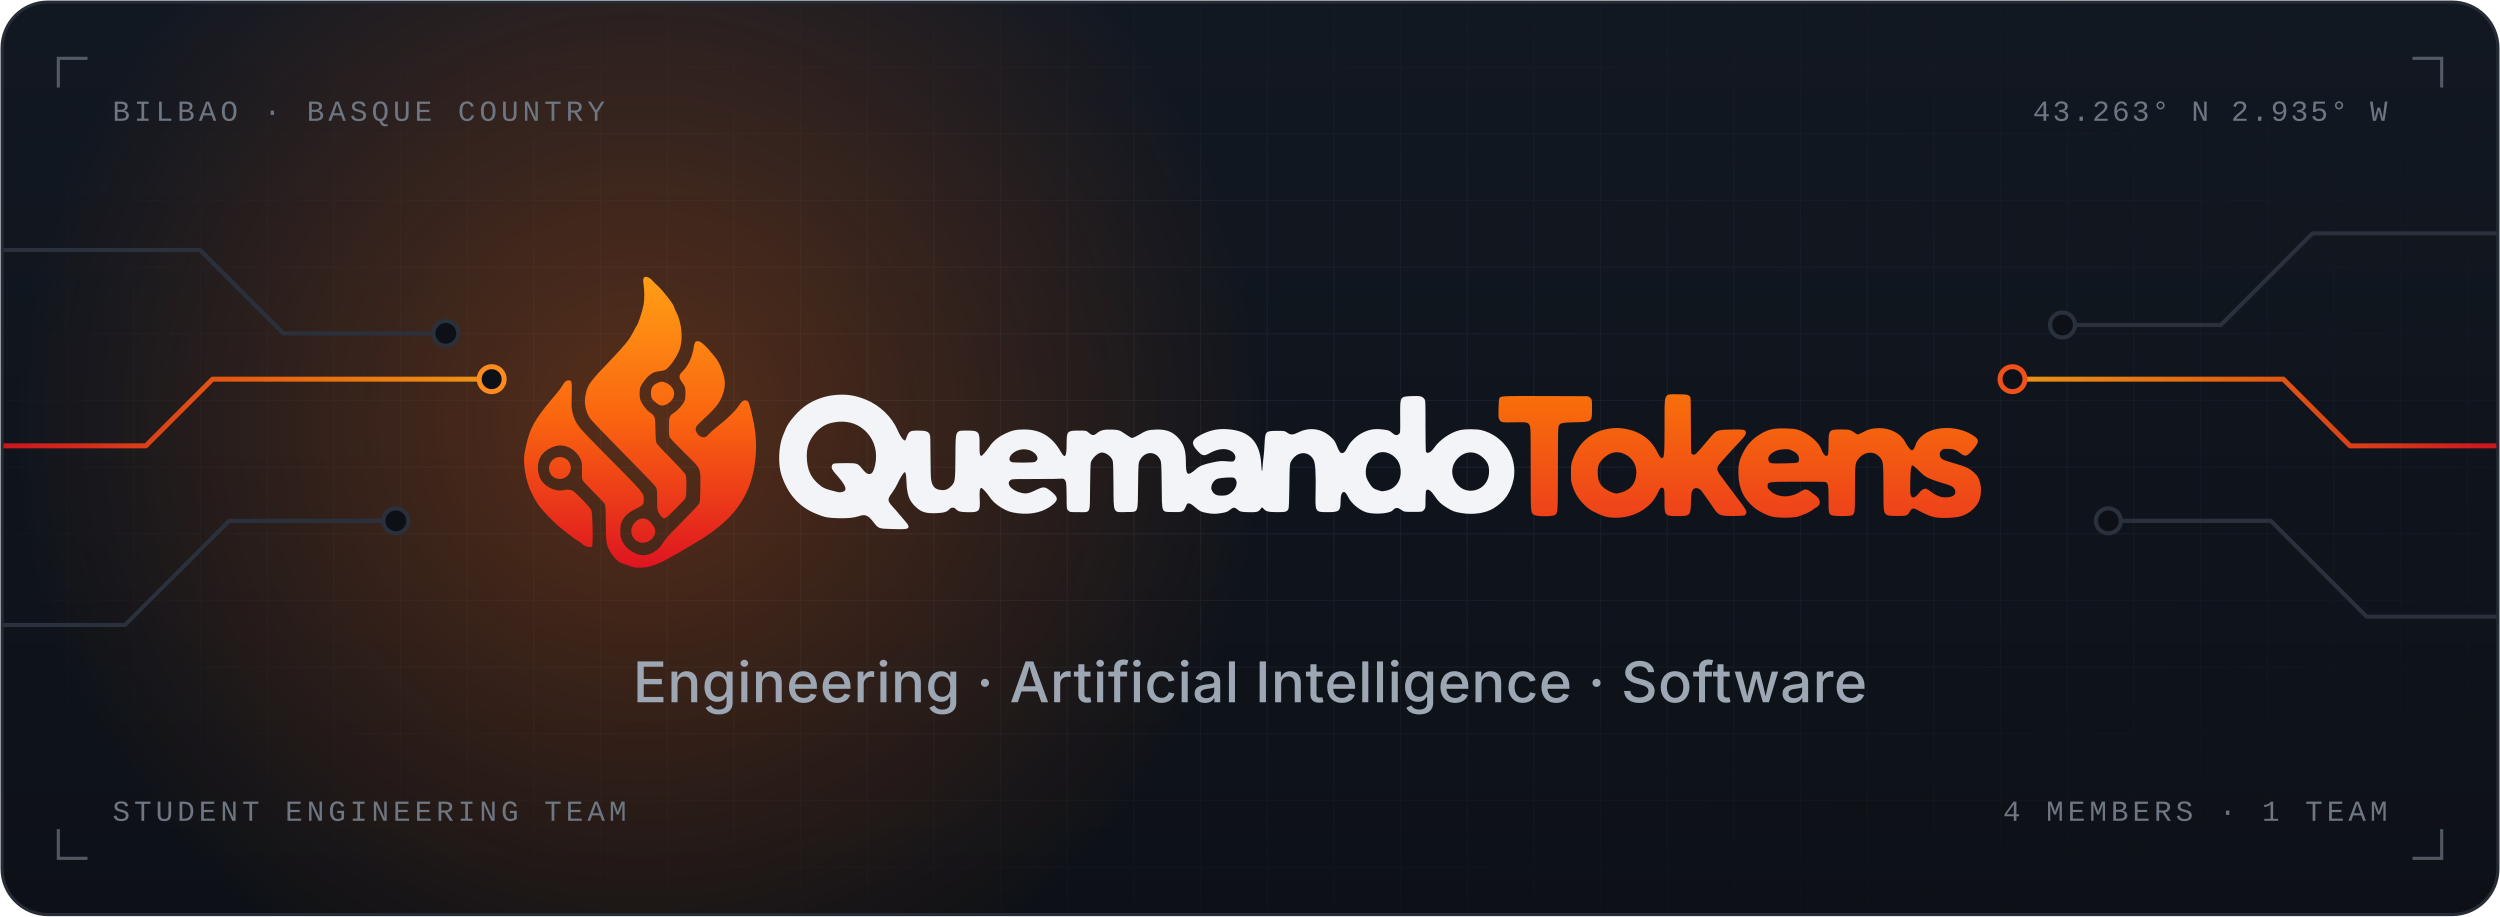
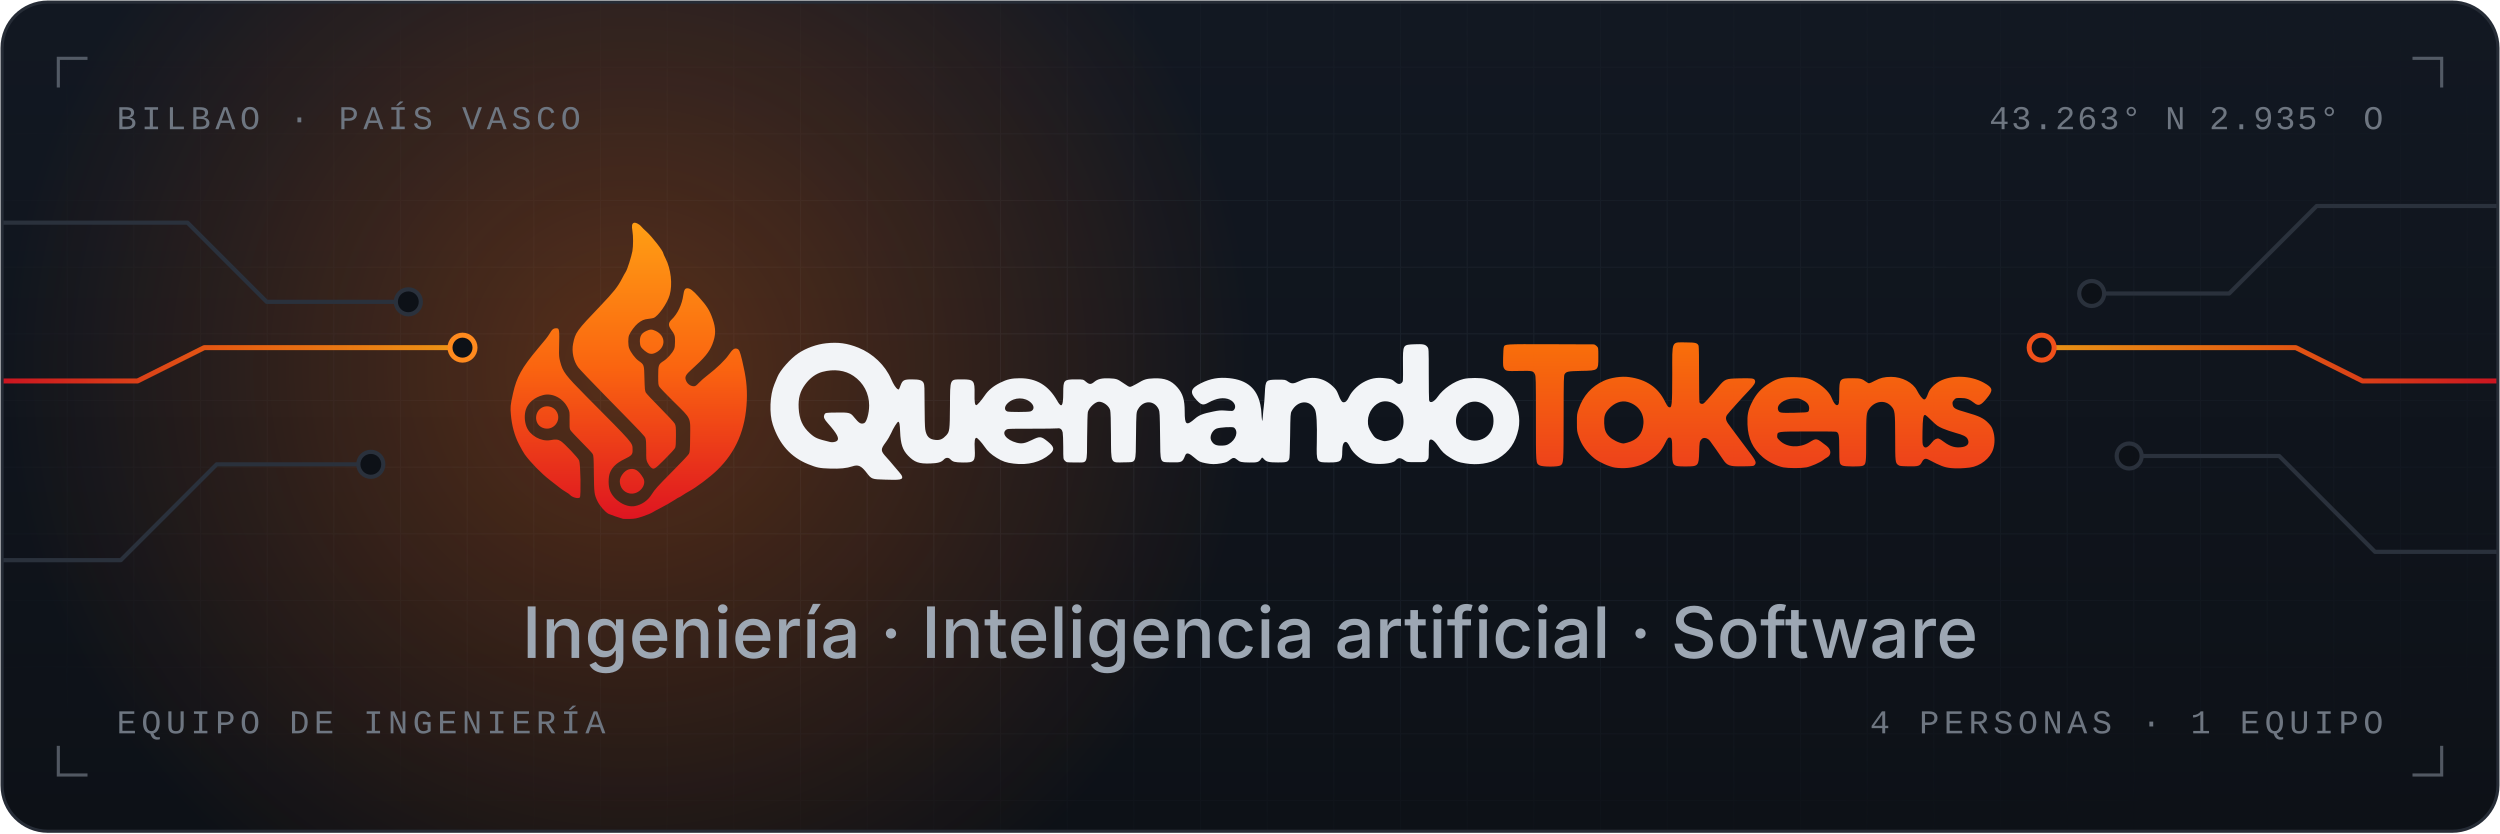
- <svg xmlns="http://www.w3.org/2000/svg" width="1200" height="440" viewBox="0 0 1200 440" role="img" aria-label="Quemando Tokens — engineering, artificial intelligence and software. Bilbao, Basque Country.">
+ <svg xmlns="http://www.w3.org/2000/svg" width="1200" height="400" viewBox="0 0 1200 400" role="img" aria-label="Quemando Tokens: ingeniería, inteligencia artificial y software. Bilbao, País Vasco.">
  <style>.s{font-family:Inter, -apple-system, BlinkMacSystemFont, 'Segoe UI', 'Helvetica Neue', Helvetica, Arial, sans-serif}.m{font-family:'JetBrains Mono', ui-monospace, SFMono-Regular, 'SF Mono', Menlo, Consolas, 'Liberation Mono', monospace}</style>
  <defs>
    <linearGradient id="fl" x1="0" y1="29" x2="0" y2="82" gradientUnits="userSpaceOnUse">
      <stop offset="0" stop-color="#FFA114" />
      <stop offset=".5" stop-color="#FA6410" />
      <stop offset="1" stop-color="#DE1421" />
    </linearGradient>
    <linearGradient id="tk" x1="0" y1="38" x2="0" y2="76" gradientUnits="userSpaceOnUse">
      <stop offset="0" stop-color="#FF8A00" />
      <stop offset="1" stop-color="#EC3B1D" />
    </linearGradient>
    <linearGradient id="bg" x1="0" y1="0" x2="0" y2="1">
      <stop offset="0" stop-color="#121822" />
      <stop offset="1" stop-color="#0D1117" />
    </linearGradient>
-     <radialGradient id="glow" cx="307" cy="202" r="300" gradientUnits="userSpaceOnUse">
+     <radialGradient id="glow" cx="302" cy="177" r="300" gradientUnits="userSpaceOnUse">
      <stop offset="0" stop-color="#FF6A10" stop-opacity="0.3" />
      <stop offset="1" stop-color="#FF6A10" stop-opacity="0" />
    </radialGradient>
    <radialGradient id="fade" cx=".5" cy=".46" r=".62">
      <stop offset="0" stop-color="#fff" stop-opacity="1" />
      <stop offset="1" stop-color="#fff" stop-opacity="0" />
    </radialGradient>
    <mask id="m">
-       <rect width="1200" height="440" fill="url(#fade)" />
+       <rect width="1200" height="400" fill="url(#fade)" />
    </mask>
    <pattern id="grid" width="32" height="32" patternUnits="userSpaceOnUse">
      <path d="M32 0H0V32" fill="none" stroke="#1B222C" stroke-width="1" />
    </pattern>
    <clipPath id="card">
-       <rect x="1" y="1" width="1198" height="438" rx="22" />
+       <rect x="1" y="1" width="1198" height="398" rx="22" />
    </clipPath>
    <linearGradient id="trL" x1="0" y1="0" x2="1" y2="0">
      <stop offset="0" stop-color="#DE1421" />
      <stop offset=".5" stop-color="#FA6410" />
      <stop offset="1" stop-color="#FFA114" />
    </linearGradient>
    <linearGradient id="trR" x1="0" y1="0" x2="1" y2="0">
      <stop offset="0" stop-color="#FFA114" />
      <stop offset=".5" stop-color="#FA6410" />
      <stop offset="1" stop-color="#DE1421" />
    </linearGradient>
  </defs>
  <g clip-path="url(#card)">
-     <rect width="1200" height="440" fill="url(#bg)" />
-     <rect width="1200" height="440" fill="url(#grid)" mask="url(#m)" />
-     <rect width="1200" height="440" fill="url(#glow)" />
-     <path d="M 0 120 H 96 L 136 160 H 214" fill="none" stroke="#2A313C" stroke-width="2" stroke-linejoin="round" />
-     <circle cx="214" cy="160" r="6" fill="#0D1117" stroke="#2A313C" stroke-width="2" />
-     <path d="M 0 300 H 60 L 110 250 H 190" fill="none" stroke="#2A313C" stroke-width="2" stroke-linejoin="round" />
-     <circle cx="190" cy="250" r="6" fill="#0D1117" stroke="#2A313C" stroke-width="2" />
-     <path d="M 1200 112 H 1110 L 1066 156 H 990" fill="none" stroke="#2A313C" stroke-width="2" stroke-linejoin="round" />
-     <circle cx="990" cy="156" r="6" fill="#0D1117" stroke="#2A313C" stroke-width="2" />
-     <path d="M 1200 296 H 1136 L 1090 250 H 1012" fill="none" stroke="#2A313C" stroke-width="2" stroke-linejoin="round" />
-     <circle cx="1012" cy="250" r="6" fill="#0D1117" stroke="#2A313C" stroke-width="2" />
-     <path d="M 0 214 H 70 L 102 182 H 236" fill="none" stroke="url(#trL)" stroke-width="2.4" stroke-linejoin="round" opacity=".9" />
-     <circle cx="236" cy="182" r="6" fill="#0D1117" stroke="#FF8A1E" stroke-width="2.4" />
-     <path d="M 1200 214 H 1128 L 1096 182 H 966" fill="none" stroke="url(#trR)" stroke-width="2.4" stroke-linejoin="round" opacity=".9" />
-     <circle cx="966" cy="182" r="6" fill="#0D1117" stroke="#F0501A" stroke-width="2.4" />
+     <rect width="1200" height="400" fill="url(#bg)" />
+     <rect width="1200" height="400" fill="url(#grid)" mask="url(#m)" />
+     <rect width="1200" height="400" fill="url(#glow)" />
+     <path d="M 0 106.875 H 90 L 128 144.875 H 196" fill="none" stroke="#2A313C" stroke-width="2" stroke-linejoin="round" />
+     <circle cx="196" cy="144.875" r="6" fill="#0D1117" stroke="#2A313C" stroke-width="2" />
+     <path d="M 0 268.875 H 58 L 104 222.875 H 178" fill="none" stroke="#2A313C" stroke-width="2" stroke-linejoin="round" />
+     <circle cx="178" cy="222.875" r="6" fill="#0D1117" stroke="#2A313C" stroke-width="2" />
+     <path d="M 1200 98.875 H 1112 L 1070 140.875 H 1004" fill="none" stroke="#2A313C" stroke-width="2" stroke-linejoin="round" />
+     <circle cx="1004" cy="140.875" r="6" fill="#0D1117" stroke="#2A313C" stroke-width="2" />
+     <path d="M 1200 264.875 H 1140 L 1094 218.875 H 1022" fill="none" stroke="#2A313C" stroke-width="2" stroke-linejoin="round" />
+     <circle cx="1022" cy="218.875" r="6" fill="#0D1117" stroke="#2A313C" stroke-width="2" />
+     <path d="M 0 182.875 H 66 L 98 166.875 H 222" fill="none" stroke="url(#trL)" stroke-width="2.4" stroke-linejoin="round" opacity=".9" />
+     <circle cx="222" cy="166.875" r="6" fill="#0D1117" stroke="#FF8A1E" stroke-width="2.4" />
+     <path d="M 1200 182.875 H 1134 L 1102 166.875 H 980" fill="none" stroke="url(#trR)" stroke-width="2.4" stroke-linejoin="round" opacity=".9" />
+     <circle cx="980" cy="166.875" r="6" fill="#0D1117" stroke="#F0501A" stroke-width="2.4" />
  </g>
-   <rect x="1" y="1" width="1198" height="438" rx="22" fill="none" stroke="#262C36" stroke-width="1.5" />
+   <rect x="1" y="1" width="1198" height="398" rx="22" fill="none" stroke="#262C36" stroke-width="1.5" />
  <path d="M 28 42 V 28 H 42" fill="none" stroke="#6E7681" stroke-width="1.5" opacity=".7" />
  <path d="M 1172 42 V 28 H 1158" fill="none" stroke="#6E7681" stroke-width="1.5" opacity=".7" />
-   <path d="M 28 398 V 412 H 42" fill="none" stroke="#6E7681" stroke-width="1.5" opacity=".7" />
-   <path d="M 1172 398 V 412 H 1158" fill="none" stroke="#6E7681" stroke-width="1.5" opacity=".7" />
-   <g transform="translate(250.35 130.00) scale(2.7) translate(-26 -29)">
+   <path d="M 28 358 V 372 H 42" fill="none" stroke="#6E7681" stroke-width="1.5" opacity=".7" />
+   <path d="M 1172 358 V 372 H 1158" fill="none" stroke="#6E7681" stroke-width="1.5" opacity=".7" />
+   <g transform="translate(243.88 104.00) scale(2.75) translate(-26 -29)">
    <path fill="url(#fl)" fill-rule="evenodd" d="M46.05 81.74C45.59 81.62 43.73 80.98 43.53 80.87C42.90 80.52 42.00 79.48 41.60 78.66C41.04 77.48 41.01 77.23 40.97 73.80C40.95 71.16 40.92 70.71 40.77 70.43C40.68 70.26 39.80 69.31 38.81 68.33C37.83 67.35 36.95 66.41 36.86 66.23C36.73 65.98 36.71 65.64 36.73 64.48C36.75 63.06 36.75 63.05 36.44 62.40C35.62 60.70 33.75 59.72 32.12 60.14C30.60 60.53 29.46 61.50 29.09 62.71C28.82 63.60 28.86 64.74 29.21 65.65C29.79 67.19 31.76 68.30 33.37 68.01C34.31 67.83 34.71 67.87 35.21 68.18C35.83 68.58 38.19 71.06 38.40 71.55C38.65 72.10 38.75 77.83 38.52 78.02C38.21 78.28 37.17 77.99 36.80 77.55C36.73 77.46 36.40 77.23 36.07 77.04C35.75 76.85 35.32 76.56 35.12 76.40C34.72 76.08 34.16 75.65 33.30 74.98C31.82 73.84 29.95 71.93 28.91 70.50C28.69 70.20 28.22 69.36 27.86 68.65C27.11 67.15 26.66 65.49 26.49 63.56C26.37 62.24 26.40 61.93 26.86 59.85C27.49 57.01 28.36 55.42 31.15 52.08C31.70 51.42 32.34 50.65 32.58 50.36C32.81 50.08 33.13 49.62 33.29 49.35C33.66 48.70 33.91 48.49 34.30 48.48C34.98 48.46 34.98 48.47 34.90 52.05C34.87 53.25 34.90 53.57 35.09 54.30C35.57 56.12 35.95 56.62 39.69 60.40C48.00 68.77 47.71 68.43 47.73 69.64C47.76 70.52 47.62 70.68 46.27 71.34C44.95 71.98 44.17 72.71 43.78 73.70C43.47 74.49 43.47 76.02 43.79 76.82C44.45 78.52 46.58 79.83 48.16 79.51C49.35 79.28 50.41 78.53 51.05 77.50C51.61 76.60 52.06 76.10 54.69 73.45C56.17 71.97 57.46 70.59 57.56 70.40C57.73 70.09 57.75 69.77 57.78 67.42C57.82 63.93 58.02 64.37 54.96 61.35C53.68 60.09 52.53 58.89 52.41 58.70C52.22 58.38 52.20 58.21 52.20 56.82C52.20 54.91 52.26 54.75 53.13 54.20C53.81 53.77 54.68 52.80 54.97 52.14C55.09 51.86 55.14 51.47 55.14 50.80C55.15 49.77 55.08 49.57 54.44 48.69C53.93 47.99 53.96 47.51 54.54 46.96C55.58 45.98 56.36 44.35 56.59 42.65C56.71 41.79 56.89 41.50 57.28 41.50C57.76 41.50 58.24 41.85 59.22 42.94C60.71 44.59 61.18 45.33 61.71 46.87C62.30 48.57 62.28 49.69 61.64 51.31C61.09 52.67 60.26 53.67 58.00 55.70C57.04 56.56 56.83 56.93 57.01 57.48C57.22 58.14 57.80 58.60 58.42 58.60C58.69 58.60 58.84 58.50 59.30 58.01C59.60 57.68 60.30 57.07 60.85 56.65C62.44 55.43 63.91 54.01 64.55 53.06C65.18 52.14 65.52 51.90 65.98 52.06C66.34 52.19 66.47 52.49 66.86 54.11C67.54 56.95 67.76 58.80 67.67 61.05C67.46 66.15 65.80 70.04 62.48 73.26C61.23 74.47 58.82 76.29 57.55 76.96C57.27 77.11 56.79 77.40 56.48 77.61C56.17 77.83 55.87 78.00 55.82 78.00C55.76 78.00 55.48 78.17 55.19 78.37C54.56 78.79 53.33 79.49 52.38 79.97C52.01 80.15 51.49 80.44 51.23 80.60C50.97 80.77 50.19 81.09 49.50 81.32C48.42 81.68 48.11 81.74 47.25 81.76C46.70 81.78 46.16 81.76 46.05 81.74Z M47.20 77.31C46.17 77.10 45.50 76.25 45.50 75.16C45.50 74.37 46.31 73.32 47.07 73.11C48.07 72.83 48.78 73.25 49.57 74.58C50.33 75.86 48.80 77.62 47.20 77.31Z M50.91 72.75C50.75 72.61 50.49 72.25 50.35 71.96C50.11 71.46 50.10 71.37 50.11 69.74C50.11 68.55 50.08 67.94 49.98 67.68C49.84 67.28 49.85 67.29 43.01 60.31C40.61 57.87 38.47 55.62 38.24 55.31C37.43 54.23 37.07 52.54 37.35 51.17C37.75 49.19 37.92 48.96 42.15 44.53C44.46 42.11 45.14 41.25 45.91 39.76C46.13 39.32 46.42 38.81 46.55 38.61C46.81 38.21 47.53 35.96 47.70 35.01C47.85 34.15 47.86 32.38 47.70 31.48C47.56 30.62 47.61 30.26 47.90 30.10C48.18 29.95 48.84 30.24 49.24 30.71C49.42 30.93 49.82 31.32 50.13 31.59C51.09 32.44 53.10 35.02 53.10 35.42C53.10 35.48 53.28 35.88 53.50 36.32C54.42 38.13 54.73 40.82 54.21 42.65C53.80 44.13 52.17 46.44 51.36 46.69C51.19 46.74 50.79 46.81 50.47 46.84C49.72 46.92 49.33 47.09 48.66 47.62C48.13 48.05 47.41 49.01 47.12 49.69C46.93 50.15 46.93 51.42 47.13 51.96C47.40 52.69 48.17 53.72 48.77 54.15C49.76 54.85 49.74 54.80 49.80 57.23C49.85 59.05 49.88 59.40 50.04 59.70C50.14 59.89 51.27 61.09 52.54 62.37C53.81 63.65 54.95 64.88 55.08 65.11C55.28 65.50 55.30 65.66 55.30 67.27C55.30 68.54 55.26 69.10 55.16 69.35C55.08 69.54 54.29 70.41 53.35 71.34C51.55 73.14 51.45 73.20 50.91 72.75Z M31.94 65.81C30.47 65.14 30.56 62.89 32.09 62.24C32.86 61.92 33.84 62.17 34.34 62.83C35.59 64.47 33.83 66.67 31.94 65.81Z M50.65 52.89C50.21 52.76 49.40 52.10 49.18 51.70C49.07 51.48 49.00 51.15 49.00 50.78C49.00 49.81 49.29 49.34 50.15 48.94C50.78 48.64 51.12 48.64 51.75 48.94C53.47 49.74 53.59 51.65 51.99 52.62C51.47 52.93 51.06 53.02 50.65 52.89Z" />
    <path fill="#F2F4F7" fill-rule="evenodd" d="M91.80 74.90C89.49 74.84 89.45 74.82 88.60 73.72C87.62 72.46 87.12 72.23 86.06 72.59C85.10 72.91 83.93 73.03 82.20 72.97C80.36 72.91 79.94 72.83 78.37 72.20C75.35 70.98 73.33 68.73 72.20 65.29C71.56 63.36 71.69 60.14 72.48 58.26C72.69 57.76 72.93 57.19 73.00 57.00C73.46 55.83 75.28 53.76 76.69 52.83C78.04 51.93 79.88 51.27 81.50 51.10C83.63 50.87 85.20 51.09 87.15 51.87C89.68 52.89 91.84 54.96 92.87 57.36C93.27 58.29 93.70 58.94 94.01 59.11C94.22 59.22 94.22 59.21 94.50 58.47C94.85 57.53 95.09 57.40 96.46 57.40C97.83 57.40 98.30 57.55 98.54 58.05C98.68 58.33 98.70 58.90 98.70 61.92C98.70 63.91 98.75 65.73 98.81 66.10C99.01 67.37 99.52 67.88 100.63 67.97C101.40 68.04 101.86 67.83 102.47 67.18C103.07 66.52 103.10 66.28 103.13 62.00C103.16 57.17 103.05 57.40 105.32 57.40C107.28 57.40 107.47 57.63 107.42 59.91C107.39 61.37 107.48 61.90 107.73 61.90C107.89 61.90 108.62 61.07 109.18 60.24C109.80 59.31 110.69 58.57 111.85 58.00C113.11 57.38 113.90 57.20 115.34 57.20C118.25 57.20 120.32 58.45 121.85 61.14C122.62 62.49 122.90 62.12 122.90 59.76C122.90 57.50 122.99 57.40 125.10 57.40C126.39 57.40 126.39 57.40 126.85 57.80C127.44 58.31 127.74 58.32 128.30 57.85C128.92 57.33 129.61 57.17 130.94 57.22C132.15 57.27 132.36 57.34 133.24 57.95C134.26 58.65 134.35 58.70 134.59 58.70C134.72 58.70 135.25 58.45 135.76 58.15C137.05 57.38 137.36 57.28 138.73 57.22C140.62 57.15 141.76 57.58 142.82 58.79C143.77 59.88 144.10 60.96 144.10 63.00C144.10 65.38 144.38 65.58 145.89 64.26C146.62 63.63 147.23 63.39 149.14 63.00C150.01 62.82 150.39 62.79 151.09 62.84C152.46 62.95 152.52 62.95 152.72 62.70C153.16 62.15 152.80 61.33 151.94 60.93C150.95 60.48 149.67 60.66 148.24 61.46C147.33 61.97 147.00 61.90 146.18 61.02C144.91 59.67 145.10 58.98 146.98 58.05C148.64 57.24 150.03 57.00 151.90 57.19C154.99 57.51 156.72 59.00 157.30 61.80C157.41 62.32 157.50 63.04 157.50 63.40C157.51 63.76 157.55 64.23 157.59 64.45C157.65 64.79 157.68 64.71 157.74 63.85C157.77 63.30 157.85 62.51 157.91 62.10C157.97 61.69 158.05 60.64 158.09 59.78C158.20 57.51 158.25 57.46 160.30 57.45C161.65 57.45 161.65 57.45 162.12 57.77C162.75 58.21 163.10 58.20 164.13 57.70C166.15 56.72 168.28 57.04 169.91 58.57C170.50 59.13 170.63 59.32 170.91 60.03C171.29 61.03 171.54 61.40 171.83 61.40C172.20 61.40 172.47 61.13 172.80 60.43C173.22 59.54 174.20 58.53 175.19 57.96C176.49 57.22 177.56 57.01 179.09 57.20C180.16 57.33 180.29 57.38 180.83 57.86C181.27 58.26 181.69 58.31 182.00 57.98C182.23 57.73 182.22 57.88 182.20 54.79C182.18 51.30 182.14 51.36 184.23 51.27C185.71 51.21 186.09 51.29 186.44 51.71C186.70 52.02 186.70 52.02 186.70 56.43C186.70 58.86 186.73 60.95 186.76 61.07C186.91 61.64 187.63 61.34 188.24 60.46C189.22 59.04 191.10 57.74 192.78 57.33C193.71 57.10 195.82 57.10 196.70 57.33C198.53 57.81 200.06 58.87 201.22 60.45C202.28 61.90 202.75 64.21 202.36 66.07C201.85 68.45 200.77 70.02 198.78 71.23C197.38 72.09 195.16 72.42 193.08 72.06C191.83 71.85 191.50 71.73 190.44 71.07C189.42 70.43 189.02 70.05 188.31 69.01C187.61 67.98 187.05 67.64 186.80 68.09C186.75 68.20 186.70 68.93 186.70 69.74C186.70 71.20 186.70 71.20 186.41 71.52C186.12 71.85 186.12 71.85 184.52 71.85C182.92 71.85 182.92 71.85 182.47 71.54C181.73 71.01 181.37 71.03 180.86 71.59C180.36 72.14 177.76 72.35 176.31 71.97C175.09 71.64 173.56 70.41 173.00 69.30C172.62 68.54 172.40 68.29 172.16 68.32C171.79 68.37 171.60 68.93 171.60 69.98C171.60 71.70 171.36 71.90 169.35 71.90C167.06 71.90 167.09 71.94 167.16 68.39C167.23 65.13 167.12 63.22 166.82 62.64C165.93 60.89 163.78 61.04 162.77 62.94C162.56 63.34 162.55 63.47 162.50 67.25C162.46 70.12 162.42 71.21 162.32 71.37C162.05 71.84 161.84 71.90 160.40 71.90C158.80 71.90 158.37 71.80 157.94 71.33C157.62 70.98 157.62 70.98 157.45 71.24C157.05 71.85 156.79 71.94 155.38 71.91C153.96 71.89 153.73 71.83 153.23 71.40C152.80 71.02 152.52 71.02 152.04 71.41C151.48 71.85 151.38 71.89 150.47 72.06C149.42 72.24 148.82 72.24 147.79 72.04C146.80 71.85 146.58 71.75 145.86 71.12C144.85 70.23 144.41 70.11 144.19 70.67C143.71 71.88 143.61 71.93 141.73 71.88C139.70 71.83 139.86 72.23 139.80 67.17C139.76 63.49 139.73 63.01 139.57 62.65C138.83 61.01 136.87 60.98 135.96 62.60C135.65 63.15 135.65 63.15 135.60 67.22C135.54 72.24 135.72 71.83 133.57 71.88C131.10 71.94 131.26 72.26 131.23 67.18C131.22 64.59 131.17 63.05 131.09 62.78C130.90 62.04 129.92 61.30 129.14 61.30C128.50 61.30 127.42 62.30 127.20 63.09C127.14 63.30 127.09 65.18 127.07 67.43C127.03 72.36 127.24 71.90 125.02 71.90C123.48 71.90 123.48 71.90 123.19 71.61C122.90 71.32 122.90 71.32 122.90 69.18C122.90 68.01 122.85 66.87 122.80 66.65C122.68 66.11 122.37 65.87 121.90 65.95C121.71 65.99 119.69 66.01 117.43 66.01C114.38 66.00 113.24 66.02 113.08 66.11C111.98 66.70 112.91 67.97 114.79 68.46C115.66 68.68 116.21 68.58 117.41 67.99C118.84 67.29 119.03 67.31 120.21 68.26C121.37 69.20 121.44 69.70 120.54 70.48C118.98 71.84 116.74 72.42 114.24 72.10C112.97 71.95 112.32 71.73 111.29 71.10C110.30 70.49 109.73 69.97 109.17 69.15C108.67 68.42 107.92 67.60 107.75 67.60C107.46 67.60 107.38 68.16 107.45 69.52C107.57 71.73 107.40 71.94 105.38 71.91C103.97 71.89 103.62 71.80 103.19 71.34C102.88 71.01 102.41 71.02 102.09 71.36C101.63 71.87 101.07 72.03 99.70 72.08C97.71 72.15 96.94 71.87 95.81 70.71C94.86 69.71 94.52 68.70 94.43 66.55C94.38 65.20 94.30 64.80 94.10 64.80C93.94 64.80 93.20 65.97 92.86 66.79C92.67 67.22 92.25 67.94 91.92 68.38C90.99 69.63 91.00 69.87 92.02 70.98C92.37 71.36 92.92 71.99 93.25 72.40C93.58 72.80 94.06 73.37 94.33 73.67C94.83 74.23 94.93 74.62 94.62 74.78C94.32 74.94 93.81 74.96 91.80 74.90Z M151.81 68.67C153.06 67.94 153.53 66.47 152.71 65.82C152.47 65.63 150.18 65.77 149.63 66.00C148.87 66.33 148.39 67.41 148.73 68.06C149.10 68.78 149.60 69.01 150.66 68.96C151.21 68.94 151.48 68.87 151.81 68.67Z M83.42 68.13C83.87 67.72 83.43 66.88 81.82 65.07C81.16 64.33 81.03 64.01 81.20 63.59C81.36 63.21 81.38 63.21 83.45 63.19C85.54 63.16 85.77 63.22 86.38 63.99C87.26 65.07 87.57 65.26 88.15 65.04C88.58 64.87 89.02 63.32 89.02 61.95C89.02 59.85 88.03 57.98 86.29 56.80C84.83 55.80 82.91 55.55 80.86 56.09C79.74 56.39 78.68 57.16 77.86 58.28C76.95 59.52 76.63 60.68 76.72 62.41C76.82 64.37 77.40 65.65 78.69 66.82C79.62 67.65 79.94 67.78 82.25 68.34C82.61 68.43 83.21 68.32 83.42 68.13Z M179.65 68.09C181.64 67.72 182.71 65.82 182.15 63.65C181.74 62.07 180.10 60.98 178.61 61.28C177.25 61.57 176.10 63.08 176.08 64.63C176.06 65.51 176.20 65.95 176.76 66.82C177.25 67.58 177.46 67.74 178.27 68.00C178.97 68.23 178.93 68.23 179.65 68.09Z M196.07 67.81C197.27 67.29 198.00 66.11 198.00 64.70C198.00 63.62 197.78 63.06 197.07 62.35C195.70 60.99 193.95 60.92 192.58 62.19C191.08 63.56 191.08 65.74 192.55 67.20C193.48 68.11 194.82 68.35 196.07 67.81Z M117.19 62.99C117.84 62.76 117.89 62.09 117.31 61.51C116.26 60.46 114.39 60.46 113.24 61.52C112.61 62.10 112.56 62.77 113.13 63.00C113.45 63.13 116.81 63.12 117.19 62.99Z" />
    <path fill="url(#tk)" fill-rule="evenodd" d="M277.91 72.89C276.72 72.78 276.02 72.51 273.94 71.41C273.41 71.13 273.09 71.24 272.80 71.80C272.43 72.53 272.18 72.61 270.43 72.58C269.07 72.55 268.88 72.53 268.63 72.34C268.13 71.97 268.11 71.76 268.11 67.49C268.10 63.03 268.07 62.80 267.42 62.08C266.38 60.93 264.61 61.13 263.60 62.51C263.08 63.24 263.06 63.42 263.05 67.75C263.05 72.13 263.04 72.21 262.45 72.48C262.06 72.66 259.39 72.64 258.95 72.46C258.38 72.22 258.35 72.09 258.35 69.55C258.35 67.05 258.28 66.71 257.78 66.54C257.65 66.50 255.41 66.48 252.80 66.49C247.43 66.51 247.58 66.48 247.52 67.25C247.49 67.59 247.54 67.67 247.98 68.10C249.22 69.30 251.40 69.42 253.10 68.40C254.41 67.61 254.31 67.59 256.14 69.01C257.00 69.68 257.01 70.63 256.17 71.06C255.99 71.15 255.72 71.34 255.56 71.47C255.06 71.89 253.40 72.61 252.60 72.76C251.64 72.93 249.57 72.93 248.60 72.76C247.53 72.57 245.94 71.78 245.05 71.02C243.23 69.46 242.43 67.76 242.33 65.25C242.27 63.63 242.43 62.81 243.04 61.55C243.82 59.93 244.74 58.92 246.25 58.01C247.64 57.16 248.63 56.95 250.89 57.02C252.64 57.08 253.24 57.24 254.50 58.01C255.76 58.79 256.70 59.77 257.04 60.67C257.32 61.40 257.68 61.90 257.93 61.90C258.29 61.90 258.35 61.61 258.35 59.81C258.36 57.26 258.41 57.20 260.62 57.20C262.05 57.20 262.30 57.27 263.09 57.85C263.53 58.18 263.54 58.17 264.52 57.66C265.55 57.12 266.19 56.97 267.40 56.96C269.33 56.96 271.21 57.95 271.92 59.34C272.34 60.18 272.92 60.90 273.16 60.90C273.42 60.90 273.56 60.68 273.91 59.73C274.18 59.01 274.98 58.20 275.87 57.72C278.01 56.59 281.27 56.70 283.58 57.98C285.21 58.89 285.28 59.28 284.06 60.75C283.05 61.97 282.65 62.11 281.90 61.51C281.09 60.86 280.52 60.65 279.57 60.65C278.69 60.65 278.68 60.65 278.38 60.99C278.12 61.28 278.09 61.39 278.13 61.72C278.22 62.41 278.52 62.60 280.45 63.14C282.84 63.82 283.55 64.17 284.42 65.07C284.89 65.57 285.02 65.79 285.21 66.41C285.53 67.43 285.53 68.59 285.22 69.58C284.72 71.18 282.97 72.55 281.15 72.79C279.94 72.94 278.84 72.98 277.91 72.89Z M219.20 72.80C218.22 72.65 216.40 71.84 215.60 71.19C214.26 70.09 213.40 68.90 212.90 67.44C212.57 66.49 212.56 66.39 212.56 64.95C212.55 63.51 212.57 63.41 212.88 62.50C213.66 60.25 215.11 58.63 217.22 57.66C218.43 57.10 220.34 56.81 221.67 57.00C224.68 57.41 226.73 58.81 227.92 61.25C228.19 61.81 228.42 62.16 228.57 62.23C229.15 62.49 229.19 62.09 229.20 56.48C229.20 50.42 228.96 50.93 231.76 50.95C233.29 50.96 233.61 51.05 233.80 51.54C233.85 51.67 233.89 53.89 233.88 56.48C233.88 59.07 233.91 61.28 233.95 61.39C234.02 61.62 234.31 61.74 234.59 61.65C234.77 61.59 235.48 60.82 237.17 58.79C238.42 57.30 238.48 57.28 240.87 57.22C243.13 57.17 243.47 57.21 243.62 57.55C243.79 57.94 243.55 58.35 242.54 59.40C241.43 60.55 239.00 63.26 238.77 63.60C238.44 64.08 238.54 64.62 239.10 65.32C239.37 65.67 239.87 66.35 240.22 66.84C240.57 67.33 241.37 68.40 242.00 69.22C243.79 71.54 243.96 71.88 243.61 72.31C243.42 72.54 243.37 72.55 241.59 72.58C239.20 72.62 238.79 72.48 238.05 71.37C237.86 71.08 237.33 70.31 236.86 69.65C236.39 68.99 235.93 68.35 235.84 68.22C235.43 67.63 234.68 67.44 234.33 67.83C233.97 68.23 233.95 68.33 233.90 70.07C233.83 72.53 233.77 72.60 231.50 72.60C229.22 72.60 229.17 72.54 229.19 69.85C229.20 67.87 229.13 67.55 228.70 67.55C228.48 67.55 228.38 67.69 227.95 68.56C227.68 69.12 227.24 69.81 226.99 70.09C225.11 72.22 222.19 73.23 219.20 72.80Z M206.02 72.40C205.38 72.01 205.40 72.25 205.40 64.18C205.40 57.40 205.39 56.82 205.22 56.50C204.93 55.91 204.79 55.88 202.51 55.93C200.29 55.98 200.14 55.96 199.84 55.47C199.67 55.18 199.65 54.98 199.68 53.57C199.70 52.70 199.75 51.88 199.80 51.75C200.00 51.23 199.88 51.24 207.90 51.26C212.00 51.28 215.43 51.29 215.53 51.29C215.63 51.30 215.85 51.43 216.01 51.59C216.30 51.88 216.30 51.88 216.30 53.45C216.30 55.90 216.35 55.86 213.30 55.92C211.01 55.97 210.72 56.03 210.43 56.47C210.26 56.72 210.25 57.19 210.24 64.10C210.23 71.97 210.23 72.01 209.73 72.40C209.34 72.70 206.52 72.70 206.02 72.40Z M273.96 69.02C274.13 68.87 274.41 68.56 274.58 68.34C274.93 67.88 275.38 67.65 275.72 67.74C275.85 67.77 276.27 68.03 276.65 68.33C277.76 69.16 278.73 69.42 279.91 69.20C280.80 69.03 281.12 68.51 280.75 67.80C280.53 67.37 280.01 67.11 278.62 66.73C277.93 66.54 276.93 66.20 276.40 65.97C275.54 65.59 275.36 65.46 274.46 64.58C273.92 64.04 273.41 63.60 273.33 63.60C273.01 63.60 272.92 64.20 272.88 66.50C272.85 68.53 272.87 68.78 273.03 69.03C273.25 69.38 273.56 69.37 273.96 69.02Z M221.33 68.45C223.10 67.99 224.04 66.90 224.17 65.14C224.31 63.33 223.24 61.84 221.43 61.34C220.31 61.03 219.11 61.48 218.10 62.57C217.44 63.30 217.27 63.85 217.32 65.08C217.37 66.19 217.58 66.75 218.19 67.37C218.73 67.93 219.92 68.52 220.65 68.59C220.71 68.60 221.02 68.53 221.33 68.45Z M252.93 63.03C253.04 62.92 253.10 62.72 253.10 62.46C253.10 61.83 252.74 61.37 251.94 61.00C251.33 60.70 251.22 60.68 250.42 60.72C248.68 60.79 247.30 61.84 247.70 62.79C247.89 63.25 248.08 63.28 250.50 63.23C252.36 63.19 252.78 63.16 252.93 63.03Z" />
  </g>
-   <text class="s" x="600.0" y="337.1" font-size="27" font-weight="500" fill="#9DA7B3" text-anchor="middle" letter-spacing="0.27">Engineering  ·  Artificial Intelligence  ·  Software</text>
-   <text class="m" x="54.0" y="58.0" font-size="14" font-weight="500" fill="#6E7681" letter-spacing="1.96">BILBAO · BASQUE COUNTRY</text>
-   <text class="m" x="1146.0" y="58.0" font-size="14" font-weight="500" fill="#6E7681" text-anchor="end" letter-spacing="1.12">43.263° N   2.935° W</text>
-   <text class="m" x="54.0" y="394.0" font-size="14" font-weight="500" fill="#6E7681" letter-spacing="1.96">STUDENT ENGINEERING TEAM</text>
-   <text class="m" x="1146.0" y="394.0" font-size="14" font-weight="500" fill="#6E7681" text-anchor="end" letter-spacing="1.96">4 MEMBERS · 1 TEAM</text>
+   <text class="s" x="600.0" y="315.8" font-size="34" font-weight="500" fill="#9DA7B3" text-anchor="middle" letter-spacing="0.17">Ingeniería  ·  Inteligencia artificial  ·  Software</text>
+   <text class="m" x="56.0" y="62.0" font-size="16" font-weight="500" fill="#6E7681" letter-spacing="2.24">BILBAO · PAÍS VASCO</text>
+   <text class="m" x="1144.0" y="62.0" font-size="16" font-weight="500" fill="#6E7681" text-anchor="end" letter-spacing="0.96">43.263° N  2.935° O</text>
+   <text class="m" x="56.0" y="352.0" font-size="16" font-weight="500" fill="#6E7681" letter-spacing="2.24">EQUIPO DE INGENIERÍA</text>
+   <text class="m" x="1144.0" y="352.0" font-size="16" font-weight="500" fill="#6E7681" text-anchor="end" letter-spacing="2.24">4 PERSONAS · 1 EQUIPO</text>
</svg>
